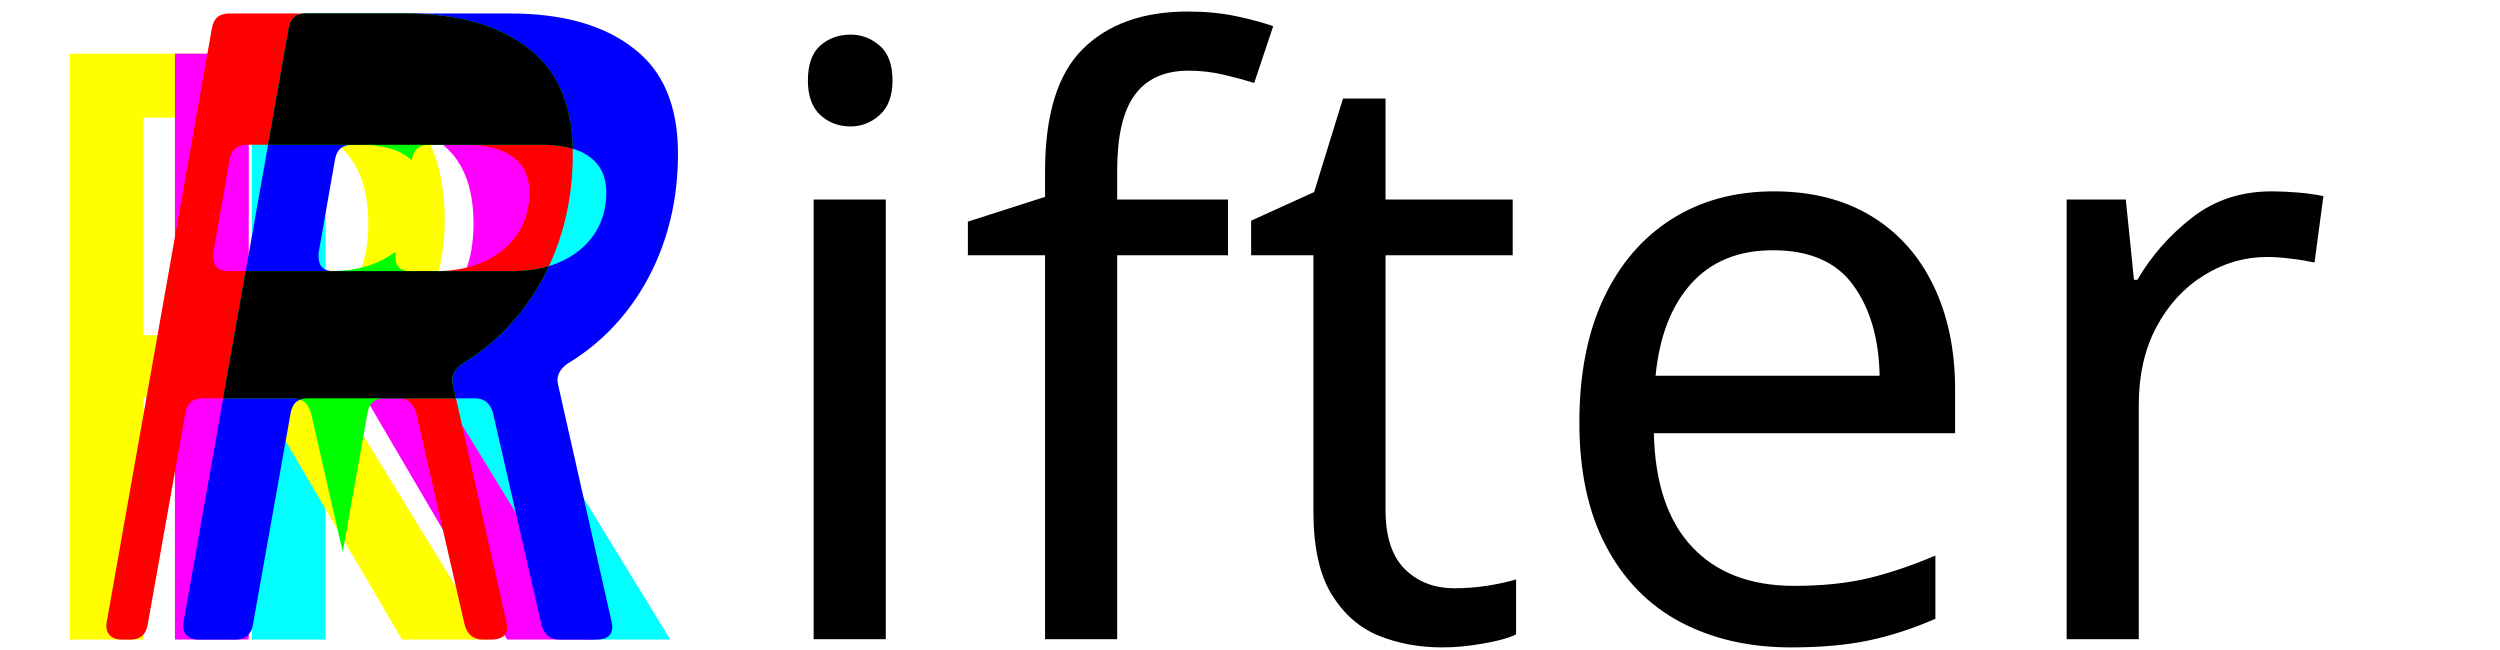
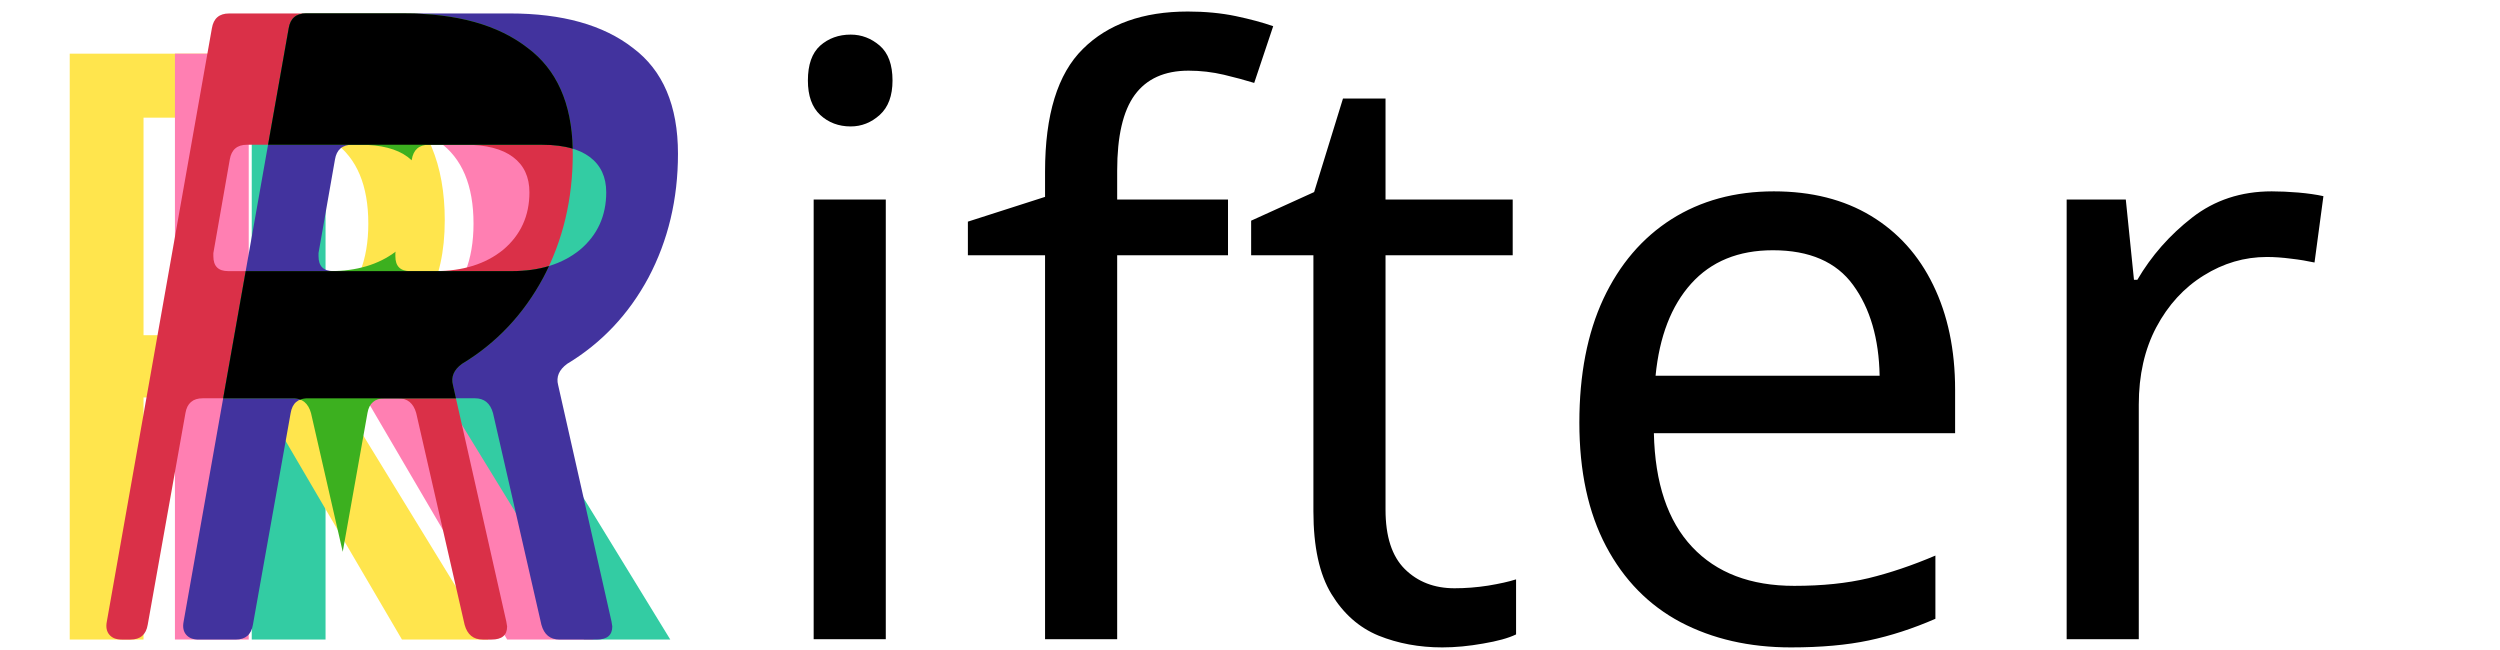
- <svg xmlns="http://www.w3.org/2000/svg" width="42.991mm" height="11.162mm" viewBox="0 0 42.991 11.162" version="1.1" id="svg1">
+ <svg xmlns="http://www.w3.org/2000/svg" width="269.213mm" height="69.897mm" viewBox="0 0 269.213 69.897" version="1.1" id="svg1">
  <defs id="defs1">
    <rect x="138.5" y="993.5" width="210" height="116" id="rect244" />
    <rect x="138.5" y="993.5" width="210" height="116" id="rect245" />
    <rect x="138.5" y="993.5" width="210" height="116" id="rect246" />
    <rect x="138.5" y="993.5" width="210" height="116" id="rect247" />
    <rect x="138.5" y="993.5" width="210" height="116" id="rect6" />
    <rect x="138.5" y="993.5" width="210" height="116" id="rect7" />
  </defs>
-   <g id="layer1" transform="translate(0,0.2314082)">
-     <text xml:space="preserve" transform="matrix(0.2645833,0,0,0.2645833,-23.85165,-265.2738)" id="text238" style="font-style:normal;font-variant:normal;font-weight:normal;font-stretch:normal;font-size:53.333px;line-height:1.25;font-family:'Open Sauce Two';-inkscape-font-specification:'Open Sauce Two';letter-spacing:0px;word-spacing:0px;white-space:pre;shape-inside:url(#rect244);display:inline">
-       <tspan x="138.5" y="1043.282" id="tspan5">ifter</tspan>
+   <g id="layer1" transform="translate(-1.6212428e-7,58.96609)">
+     <text xml:space="preserve" transform="matrix(1.656844,0,0,1.656844,-149.3611,-1718.685)" id="text238" style="font-style:normal;font-variant:normal;font-weight:normal;font-stretch:normal;font-size:53.333px;line-height:1.25;font-family:'Open Sauce Two';-inkscape-font-specification:'Open Sauce Two';letter-spacing:0px;word-spacing:0px;white-space:pre;shape-inside:url(#rect244);display:inline">
+       <tspan x="138.5" y="1043.282" id="tspan1">ifter</tspan>
    </text>
-     <text xml:space="preserve" transform="matrix(0.2645833,0,0,0.2645833,-33.68407,-265.2682)" id="text239" style="font-style:normal;font-variant:normal;font-weight:normal;font-stretch:normal;font-size:53.333px;line-height:1.25;font-family:'Open Sauce Two';-inkscape-font-specification:'Open Sauce Two';letter-spacing:0px;word-spacing:0px;white-space:pre;shape-inside:url(#rect245);display:inline;fill:#00ffff;fill-opacity:1">
-       <tspan x="138.5" y="1043.282" id="tspan6">R</tspan>
+     <text xml:space="preserve" transform="matrix(1.656844,0,0,1.656844,-210.9326,-1718.649)" id="text239" style="font-style:normal;font-variant:normal;font-weight:normal;font-stretch:normal;font-size:53.333px;line-height:1.25;font-family:'Open Sauce Two';-inkscape-font-specification:'Open Sauce Two';letter-spacing:0px;word-spacing:0px;white-space:pre;shape-inside:url(#rect245);display:inline;fill:#33cca3;fill-opacity:1">
+       <tspan x="138.5" y="1043.282" id="tspan2">R</tspan>
    </text>
-     <text xml:space="preserve" transform="matrix(0.2645833,0,0,0.2645833,-36.81411,-265.2682)" id="text240" style="font-style:normal;font-variant:normal;font-weight:normal;font-stretch:normal;font-size:53.333px;line-height:1.25;font-family:'Open Sauce Two';-inkscape-font-specification:'Open Sauce Two';letter-spacing:0px;word-spacing:0px;white-space:pre;shape-inside:url(#rect246);display:inline;fill:#ffff00;fill-opacity:1">
-       <tspan x="138.5" y="1043.282" id="tspan7">R</tspan>
+     <text xml:space="preserve" transform="matrix(1.656844,0,0,1.656844,-230.5332,-1718.649)" id="text240" style="font-style:normal;font-variant:normal;font-weight:normal;font-stretch:normal;font-size:53.333px;line-height:1.25;font-family:'Open Sauce Two';-inkscape-font-specification:'Open Sauce Two';letter-spacing:0px;word-spacing:0px;white-space:pre;shape-inside:url(#rect246);display:inline;fill:#ffe54d;fill-opacity:1">
+       <tspan x="138.5" y="1043.282" id="tspan3">R</tspan>
    </text>
-     <text xml:space="preserve" transform="matrix(0.2645833,0,0,0.2645833,-35.005,-265.2682)" id="text241" style="font-style:normal;font-variant:normal;font-weight:normal;font-stretch:normal;font-size:53.333px;line-height:1.25;font-family:'Open Sauce Two';-inkscape-font-specification:'Open Sauce Two';letter-spacing:0px;word-spacing:0px;white-space:pre;shape-inside:url(#rect247);display:inline;fill:#ff00ff;fill-opacity:1">
-       <tspan x="138.5" y="1043.282" id="tspan8">R</tspan>
+     <text xml:space="preserve" transform="matrix(1.656844,0,0,1.656844,-219.2044,-1718.649)" id="text241" style="font-style:normal;font-variant:normal;font-weight:normal;font-stretch:normal;font-size:53.333px;line-height:1.25;font-family:'Open Sauce Two';-inkscape-font-specification:'Open Sauce Two';letter-spacing:0px;word-spacing:0px;white-space:pre;shape-inside:url(#rect247);display:inline;fill:#ff7fb2;fill-opacity:1">
+       <tspan x="138.5" y="1043.282" id="tspan4">R</tspan>
    </text>
-     <path id="text251" style="font-style:normal;font-variant:normal;font-weight:normal;font-stretch:normal;font-size:53.333px;line-height:1.25;font-family:'Open Sauce Two';-inkscape-font-specification:'Open Sauce Two';letter-spacing:0px;word-spacing:0px;white-space:pre;shape-inside:url(#rect252);display:inline;fill:#ff0000;fill-opacity:1;stroke-width:0.265" d="m 3.94,2.2560276e-4 c -0.169,0 -0.268,0.084 -0.296,0.254 L 1.837,10.456 c -0.019,0.094 -0.005,0.169 0.042,0.226 0.047,0.056 0.118,0.085 0.212,0.085 h 0.152 c 0.169,0 0.268,-0.085 0.296,-0.254 l 0.649,-3.641 c 0.028,-0.169 0.127,-0.254 0.297,-0.254 h 1.552 c 0.047,0 0.089,0.008 0.126,0.022 0.037,-0.015 0.081,-0.022 0.131,-0.022 h 1.552 c 0.16,0 0.264,0.085 0.311,0.254 l 0.833,3.641 c 0.047,0.169 0.151,0.254 0.311,0.254 h 0.152 c 0.179,0 0.268,-0.075 0.268,-0.226 l -0.014,-0.085 -0.917,-4.064 c -0.038,-0.141 0.014,-0.263 0.155,-0.367 0.593,-0.357 1.059,-0.851 1.397,-1.482 0.339,-0.64 0.508,-1.35 0.508,-2.131 0,-0.828 -0.259,-1.435 -0.776,-1.821 -0.508,-0.395 -1.214,-0.592 -2.117,-0.592 z M 4.247,2.258 h 1.809 0.138 1.809 c 0.357,0 0.63,0.07 0.819,0.211 0.188,0.141 0.282,0.343 0.282,0.607 0,0.405 -0.151,0.734 -0.452,0.988 -0.301,0.245 -0.691,0.367 -1.171,0.367 h -1.75 c -0.006,0 -0.012,0 -0.018,0 -0.014,2.11e-4 -0.028,0 -0.042,0 h -1.75 c -0.169,0 -0.254,-0.085 -0.254,-0.254 v -0.056 l 0.282,-1.609 c 0.028,-0.169 0.127,-0.254 0.296,-0.254 z" />
-     <path id="text249" style="font-style:normal;font-variant:normal;font-weight:normal;font-stretch:normal;font-size:53.333px;line-height:1.25;font-family:'Open Sauce Two';-inkscape-font-specification:'Open Sauce Two';letter-spacing:0px;word-spacing:0px;white-space:pre;shape-inside:url(#rect250);display:inline;fill:#0000ff;fill-opacity:1;stroke-width:0.265" d="m 5.261,2.2560276e-4 c -0.169,0 -0.268,0.084 -0.296,0.254 L 3.158,10.456 c -0.019,0.094 -0.005,0.169 0.042,0.226 0.047,0.056 0.118,0.085 0.212,0.085 h 0.64 c 0.169,0 0.268,-0.085 0.297,-0.254 l 0.649,-3.641 c 0.028,-0.169 0.127,-0.254 0.296,-0.254 h 1.321 0.231 1.321 c 0.16,0 0.264,0.085 0.311,0.254 l 0.833,3.641 c 0.047,0.169 0.151,0.254 0.311,0.254 H 10.261 c 0.179,0 0.268,-0.075 0.268,-0.226 L 10.516,10.456 9.599,6.392 c -0.038,-0.141 0.014,-0.263 0.155,-0.367 0.593,-0.357 1.059,-0.851 1.397,-1.482 0.339,-0.64 0.508,-1.35 0.508,-2.131 0,-0.828 -0.259,-1.435 -0.776,-1.821 C 10.375,0.197 9.669,2.1560276e-4 8.766,2.1560276e-4 Z M 6.057,2.258 h 1.321 0.626 1.321 c 0.357,0 0.63,0.07 0.819,0.211 0.188,0.141 0.282,0.343 0.282,0.607 0,0.405 -0.15,0.734 -0.451,0.988 -0.301,0.245 -0.692,0.367 -1.172,0.367 h -1.321 -0.429 -1.321 c -0.169,0 -0.254,-0.085 -0.254,-0.254 v -0.056 l 0.283,-1.609 c 0.028,-0.169 0.127,-0.254 0.296,-0.254 z" />
-     <path id="text5" style="font-style:normal;font-variant:normal;font-weight:normal;font-stretch:normal;font-size:53.333px;line-height:1.25;font-family:'Open Sauce Two';-inkscape-font-specification:'Open Sauce Two';letter-spacing:0px;word-spacing:0px;white-space:pre;shape-inside:url(#rect6);display:inline;fill:#00ff00;fill-opacity:1" d="M 147.193 1002.589 C 146.553 1002.589 146.18 1002.908 146.074 1003.548 L 144.732 1011.122 L 150.724 1011.122 C 152.075 1011.122 153.105 1011.388 153.816 1011.921 C 153.905 1011.988 153.988 1012.058 154.066 1012.132 L 154.074 1012.081 C 154.18 1011.441 154.553 1011.122 155.193 1011.122 L 162.554 1011.122 C 163.316 1011.122 163.974 1011.207 164.533 1011.376 C 164.465 1008.417 163.488 1006.235 161.603 1004.829 C 159.683 1003.336 157.016 1002.589 153.603 1002.589 L 147.193 1002.589 z M 153.023 1018.069 C 151.907 1018.913 150.482 1019.335 148.749 1019.335 L 143.279 1019.335 L 141.816 1027.602 L 146.349 1027.602 C 146.953 1027.602 147.345 1027.921 147.523 1028.562 L 149.585 1037.579 L 151.193 1028.562 C 151.299 1027.921 151.674 1027.602 152.314 1027.602 L 156.943 1027.602 L 156.749 1026.749 C 156.607 1026.216 156.804 1025.753 157.337 1025.362 C 159.577 1024.011 161.337 1022.143 162.617 1019.761 C 162.749 1019.511 162.873 1019.26 162.992 1019.005 C 162.268 1019.225 161.464 1019.335 160.579 1019.335 L 153.966 1019.335 C 153.326 1019.335 153.007 1019.016 153.007 1018.376 L 153.007 1018.161 L 153.023 1018.069 z " transform="matrix(0.2645833,0,0,0.2645833,-33.68407,-265.2682)" />
-     <path id="text253" style="font-style:normal;font-variant:normal;font-weight:normal;font-stretch:normal;font-size:53.333px;line-height:1.25;font-family:'Open Sauce Two';-inkscape-font-specification:'Open Sauce Two';letter-spacing:0px;word-spacing:0px;white-space:pre;shape-inside:url(#rect255);display:inline;fill:#000000;fill-opacity:1;stroke-width:0.265" d="m 5.261,2.2560276e-4 c -0.169,0 -0.268,0.084 -0.296,0.254 l -0.355,2.004 h 1.585 1.183 0.626 1.321 c 0.201,0 0.376,0.022 0.524,0.067 -0.018,-0.783 -0.276,-1.361 -0.775,-1.733 -0.508,-0.395 -1.214,-0.592 -2.117,-0.592 z M 9.441,4.344 c -0.191,0.058 -0.404,0.087 -0.638,0.087 h -1.321 -0.429 -1.321 c -0.006,0 -0.012,0 -0.018,0 -0.014,2.11e-4 -0.028,0 -0.042,0 h -1.447 l -0.388,2.187 h 1.2 c 0.047,0 0.089,0.008 0.126,0.022 0.037,-0.015 0.081,-0.022 0.131,-0.022 h 1.321 0.231 0.994 l -0.051,-0.226 c -0.038,-0.141 0.014,-0.263 0.155,-0.367 0.593,-0.357 1.059,-0.851 1.397,-1.482 0.035,-0.066 0.068,-0.133 0.099,-0.2 z" />
+     <path id="text251" style="font-style:normal;font-variant:normal;font-weight:normal;font-stretch:normal;font-size:53.333px;line-height:1.25;font-family:'Open Sauce Two';-inkscape-font-specification:'Open Sauce Two';letter-spacing:0px;word-spacing:0px;white-space:pre;shape-inside:url(#rect252);display:inline;fill:#da3048;fill-opacity:1;stroke-width:1.657" d="m 24.672,-57.516 c -1.06,0 -1.677,0.529 -1.854,1.589 L 11.505,7.962 c -0.118,0.589 -0.029,1.061 0.265,1.414 0.295,0.353 0.738,0.53 1.327,0.53 h 0.955 c 1.06,0 1.677,-0.532 1.854,-1.592 l 4.064,-22.798 c 0.177,-1.06 0.797,-1.592 1.857,-1.592 h 9.718 c 0.294,0 0.557,0.048 0.79,0.139 0.235,-0.091 0.508,-0.139 0.819,-0.139 h 9.721 c 1.001,0 1.65,0.532 1.945,1.592 l 5.213,22.798 c 0.294,1.06 0.943,1.592 1.945,1.592 h 0.955 c 1.119,0 1.676,-0.472 1.676,-1.414 L 54.521,7.962 48.777,-17.489 c -0.235,-0.884 0.087,-1.65 0.971,-2.298 3.711,-2.239 6.629,-5.331 8.75,-9.278 2.121,-4.006 3.181,-8.453 3.181,-13.342 0,-5.184 -1.62,-8.985 -4.861,-11.4 -3.181,-2.474 -7.599,-3.709 -13.255,-3.709 z m 1.925,14.138 h 11.329 0.864 11.329 c 2.239,0 3.948,0.44 5.126,1.323 1.178,0.884 1.767,2.15 1.767,3.799 0,2.533 -0.943,4.597 -2.828,6.187 -1.885,1.532 -4.328,2.298 -7.333,2.298 H 35.895 c -0.038,0 -0.074,0 -0.11,0 -0.087,0.001 -0.174,0 -0.262,0 H 24.565 c -1.06,0 -1.589,-0.532 -1.589,-1.592 v -0.353 l 1.767,-10.074 c 0.177,-1.06 0.794,-1.589 1.854,-1.589 z" />
+     <path id="text249" style="font-style:normal;font-variant:normal;font-weight:normal;font-stretch:normal;font-size:53.333px;line-height:1.25;font-family:'Open Sauce Two';-inkscape-font-specification:'Open Sauce Two';letter-spacing:0px;word-spacing:0px;white-space:pre;shape-inside:url(#rect250);display:inline;fill:#42339e;fill-opacity:1;stroke-width:1.657" d="m 32.942,-57.517 c -1.06,0 -1.678,0.529 -1.854,1.589 L 19.775,7.961 c -0.118,0.589 -0.031,1.061 0.266,1.414 0.294,0.353 0.738,0.53 1.327,0.53 h 4.009 c 1.06,0 1.681,-0.532 1.858,-1.592 L 31.298,-14.485 c 0.177,-1.06 0.794,-1.592 1.854,-1.592 h 8.274 1.447 8.271 c 1.001,0 1.65,0.532 1.945,1.592 l 5.213,22.798 c 0.294,1.06 0.943,1.592 1.945,1.592 h 4.009 c 1.119,0 1.679,-0.472 1.679,-1.414 L 65.85,7.961 60.106,-17.491 c -0.235,-0.884 0.087,-1.65 0.971,-2.298 3.711,-2.239 6.629,-5.331 8.75,-9.278 2.121,-4.006 3.181,-8.453 3.181,-13.342 0,-5.184 -1.62,-8.985 -4.861,-11.4 -3.181,-2.474 -7.599,-3.709 -13.255,-3.709 z m 4.983,14.138 h 8.271 3.922 8.271 c 2.239,0 3.948,0.44 5.126,1.323 1.178,0.884 1.767,2.15 1.767,3.799 0,2.533 -0.94,4.597 -2.825,6.187 -1.885,1.532 -4.332,2.298 -7.336,2.298 h -8.271 -2.686 -8.271 c -1.06,0 -1.592,-0.532 -1.592,-1.592 v -0.353 l 1.77,-10.074 c 0.177,-1.06 0.794,-1.589 1.854,-1.589 z" />
+     <path id="text5" style="font-style:normal;font-variant:normal;font-weight:normal;font-stretch:normal;font-size:53.333px;line-height:1.25;font-family:'Open Sauce Two';-inkscape-font-specification:'Open Sauce Two';letter-spacing:0px;word-spacing:0px;white-space:pre;shape-inside:url(#rect6);display:inline;fill:#3cb01f;fill-opacity:1;stroke-width:1.657" d="m 32.943,-57.516 c -1.06,0 -1.678,0.529 -1.854,1.589 l -2.223,12.549 h 9.928 c 2.239,0 3.944,0.44 5.123,1.323 0.147,0.111 0.285,0.227 0.414,0.349 l 0.013,-0.085 c 0.177,-1.06 0.794,-1.589 1.854,-1.589 h 12.197 c 1.262,0 2.353,0.139 3.278,0.421 -0.112,-4.903 -1.73,-8.518 -4.854,-10.847 -3.181,-2.474 -7.599,-3.712 -13.255,-3.712 z m 9.66,25.649 c -1.849,1.399 -4.209,2.097 -7.08,2.097 h -9.064 l -2.424,13.698 h 7.511 c 1.001,0 1.65,0.529 1.945,1.589 L 36.907,0.457 39.57,-14.484 c 0.177,-1.06 0.797,-1.589 1.857,-1.589 h 7.669 l -0.32,-1.414 c -0.236,-0.884 0.09,-1.65 0.974,-2.298 3.711,-2.239 6.626,-5.334 8.747,-9.281 0.219,-0.413 0.425,-0.83 0.621,-1.252 -1.199,0.364 -2.531,0.547 -3.996,0.547 H 44.165 c -1.06,0 -1.589,-0.529 -1.589,-1.589 v -0.356 z" />
+     <path id="text253" style="font-style:normal;font-variant:normal;font-weight:normal;font-stretch:normal;font-size:53.333px;line-height:1.25;font-family:'Open Sauce Two';-inkscape-font-specification:'Open Sauce Two';letter-spacing:0px;word-spacing:0px;white-space:pre;shape-inside:url(#rect255);display:inline;fill:#000000;fill-opacity:1;stroke-width:1.657" d="m 32.943,-57.516 c -1.06,0 -1.678,0.529 -1.854,1.589 L 28.866,-43.377 h 9.925 7.407 3.922 8.271 c 1.262,0 2.356,0.141 3.281,0.421 -0.112,-4.903 -1.73,-8.521 -4.854,-10.85 -3.181,-2.474 -7.599,-3.709 -13.255,-3.709 z m 26.176,27.199 c -1.199,0.364 -2.531,0.547 -3.996,0.547 h -8.271 -2.686 -8.271 c -0.038,0 -0.074,0 -0.11,0 -0.087,0.001 -0.174,0 -0.262,0 h -9.064 l -2.427,13.695 h 7.514 c 0.294,0 0.557,0.048 0.79,0.139 0.235,-0.091 0.508,-0.139 0.819,-0.139 h 8.275 1.446 6.223 l -0.321,-1.414 c -0.235,-0.884 0.087,-1.65 0.971,-2.298 3.711,-2.239 6.629,-5.331 8.75,-9.278 0.219,-0.413 0.425,-0.83 0.621,-1.252 z" />
  </g>
</svg>
